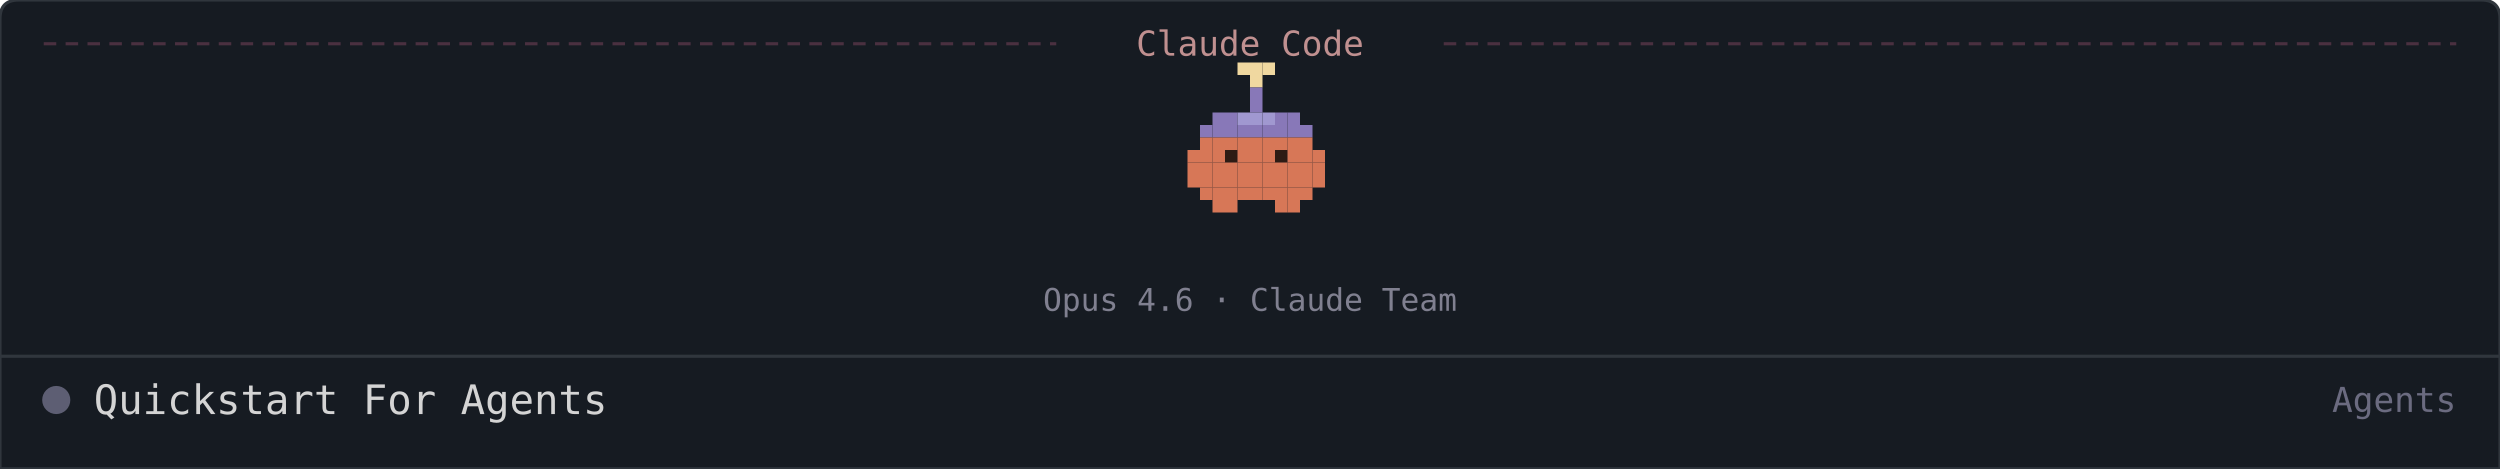
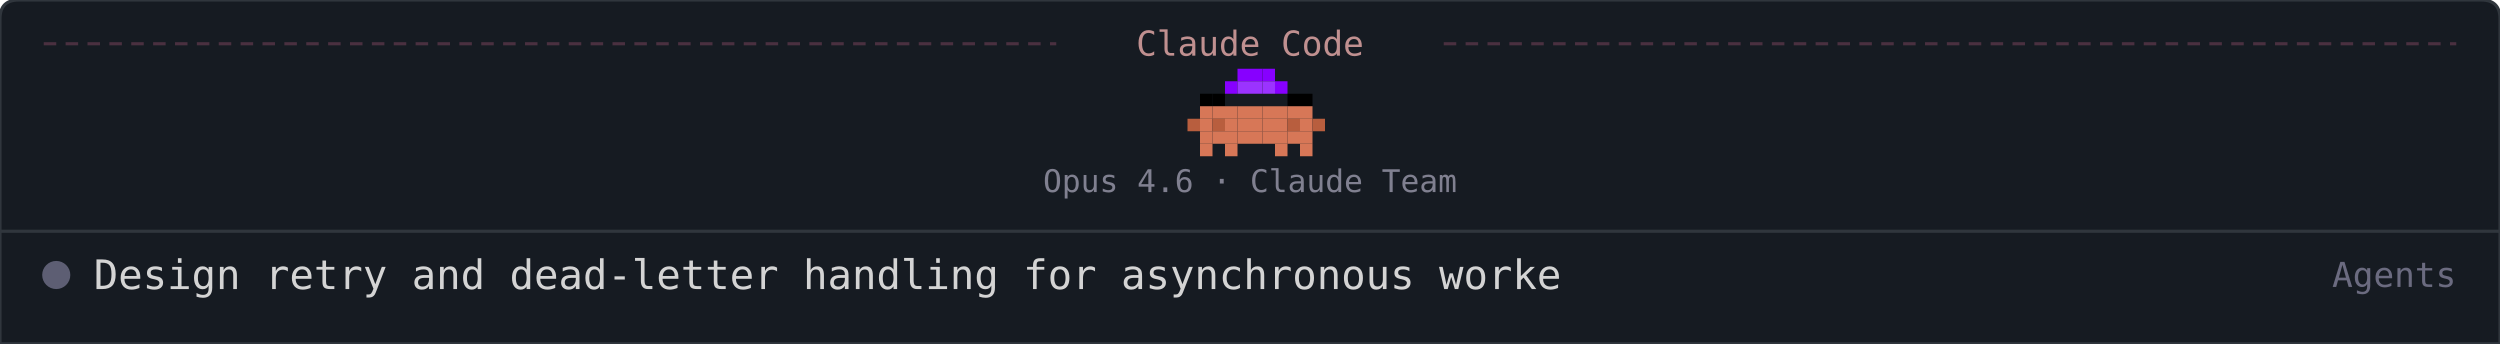
- <svg xmlns="http://www.w3.org/2000/svg" viewBox="0 0 800 150" role="img" aria-label="Quickstart For Agents">
-   <path d="M0,6 Q0,0 6,0 L794,0 Q800,0 800,6 L800,150 L0,150 Z" fill="#161b22" stroke="#30363d" stroke-width="1" />
+ <svg xmlns="http://www.w3.org/2000/svg" viewBox="0 0 800 110" role="img" aria-label="Design retry and dead-letter handling for asynchronous worke">
+   <path d="M0,6 Q0,0 6,0 L794,0 Q800,0 800,6 L800,110 L0,110 Z" fill="#161b22" stroke="#30363d" stroke-width="1" />
  <line x1="14" y1="14" x2="338" y2="14" stroke="#4a3040" stroke-dasharray="4,3" />
  <text x="400" y="14" fill="#c09090" font-family="'JetBrains Mono','Fira Code',monospace" font-size="11" font-weight="400" dominant-baseline="central" text-anchor="middle">Claude Code</text>
  <line x1="462" y1="14" x2="786" y2="14" stroke="#4a3040" stroke-dasharray="4,3" />
-   <rect x="396" y="20" width="4" height="4" fill="#F0D8A0" />
-   <rect x="400" y="20" width="4" height="4" fill="#F0D8A0" />
-   <rect x="404" y="20" width="4" height="4" fill="#F0D8A0" />
-   <rect x="400" y="24" width="4" height="4" fill="#F0D8A0" />
-   <rect x="400" y="28" width="4" height="4" fill="#8878B8" />
-   <rect x="400" y="32" width="4" height="4" fill="#8878B8" />
-   <rect x="388" y="36" width="4" height="4" fill="#8878B8" />
-   <rect x="392" y="36" width="4" height="4" fill="#8878B8" />
-   <rect x="396" y="36" width="4" height="4" fill="#A098D0" />
-   <rect x="400" y="36" width="4" height="4" fill="#A098D0" />
-   <rect x="404" y="36" width="4" height="4" fill="#A098D0" />
-   <rect x="408" y="36" width="4" height="4" fill="#8878B8" />
-   <rect x="412" y="36" width="4" height="4" fill="#8878B8" />
-   <rect x="384" y="40" width="4" height="4" fill="#8878B8" />
-   <rect x="388" y="40" width="4" height="4" fill="#8878B8" />
-   <rect x="392" y="40" width="4" height="4" fill="#8878B8" />
-   <rect x="396" y="40" width="4" height="4" fill="#8878B8" />
-   <rect x="400" y="40" width="4" height="4" fill="#8878B8" />
-   <rect x="404" y="40" width="4" height="4" fill="#8878B8" />
-   <rect x="408" y="40" width="4" height="4" fill="#8878B8" />
-   <rect x="412" y="40" width="4" height="4" fill="#8878B8" />
-   <rect x="416" y="40" width="4" height="4" fill="#8878B8" />
-   <rect x="384" y="44" width="4" height="4" fill="#D77757" />
-   <rect x="388" y="44" width="4" height="4" fill="#D77757" />
-   <rect x="392" y="44" width="4" height="4" fill="#D77757" />
-   <rect x="396" y="44" width="4" height="4" fill="#D77757" />
-   <rect x="400" y="44" width="4" height="4" fill="#D77757" />
-   <rect x="404" y="44" width="4" height="4" fill="#D77757" />
-   <rect x="408" y="44" width="4" height="4" fill="#D77757" />
-   <rect x="412" y="44" width="4" height="4" fill="#D77757" />
-   <rect x="416" y="44" width="4" height="4" fill="#D77757" />
-   <rect x="380" y="48" width="4" height="4" fill="#D77757" />
-   <rect x="384" y="48" width="4" height="4" fill="#D77757" />
-   <rect x="388" y="48" width="4" height="4" fill="#D77757" />
-   <rect x="392" y="48" width="4" height="4" fill="#2D1B14" />
-   <rect x="396" y="48" width="4" height="4" fill="#D77757" />
-   <rect x="400" y="48" width="4" height="4" fill="#D77757" />
-   <rect x="404" y="48" width="4" height="4" fill="#D77757" />
-   <rect x="408" y="48" width="4" height="4" fill="#2D1B14" />
-   <rect x="412" y="48" width="4" height="4" fill="#D77757" />
-   <rect x="416" y="48" width="4" height="4" fill="#D77757" />
-   <rect x="420" y="48" width="4" height="4" fill="#D77757" />
-   <rect x="380" y="52" width="4" height="4" fill="#D77757" />
-   <rect x="384" y="52" width="4" height="4" fill="#D77757" />
-   <rect x="388" y="52" width="4" height="4" fill="#D77757" />
-   <rect x="392" y="52" width="4" height="4" fill="#D77757" />
-   <rect x="396" y="52" width="4" height="4" fill="#D77757" />
-   <rect x="400" y="52" width="4" height="4" fill="#D77757" />
-   <rect x="404" y="52" width="4" height="4" fill="#D77757" />
-   <rect x="408" y="52" width="4" height="4" fill="#D77757" />
-   <rect x="412" y="52" width="4" height="4" fill="#D77757" />
-   <rect x="416" y="52" width="4" height="4" fill="#D77757" />
-   <rect x="420" y="52" width="4" height="4" fill="#D77757" />
-   <rect x="380" y="56" width="4" height="4" fill="#D77757" />
-   <rect x="384" y="56" width="4" height="4" fill="#D77757" />
-   <rect x="388" y="56" width="4" height="4" fill="#D77757" />
-   <rect x="392" y="56" width="4" height="4" fill="#D77757" />
-   <rect x="396" y="56" width="4" height="4" fill="#D77757" />
-   <rect x="400" y="56" width="4" height="4" fill="#D77757" />
-   <rect x="404" y="56" width="4" height="4" fill="#D77757" />
-   <rect x="408" y="56" width="4" height="4" fill="#D77757" />
-   <rect x="412" y="56" width="4" height="4" fill="#D77757" />
-   <rect x="416" y="56" width="4" height="4" fill="#D77757" />
-   <rect x="420" y="56" width="4" height="4" fill="#D77757" />
-   <rect x="384" y="60" width="4" height="4" fill="#D77757" />
-   <rect x="388" y="60" width="4" height="4" fill="#D77757" />
-   <rect x="392" y="60" width="4" height="4" fill="#D77757" />
-   <rect x="396" y="60" width="4" height="4" fill="#D77757" />
-   <rect x="400" y="60" width="4" height="4" fill="#D77757" />
-   <rect x="404" y="60" width="4" height="4" fill="#D77757" />
-   <rect x="408" y="60" width="4" height="4" fill="#D77757" />
-   <rect x="412" y="60" width="4" height="4" fill="#D77757" />
-   <rect x="416" y="60" width="4" height="4" fill="#D77757" />
-   <rect x="388" y="64" width="4" height="4" fill="#D77757" />
-   <rect x="392" y="64" width="4" height="4" fill="#D77757" />
-   <rect x="408" y="64" width="4" height="4" fill="#D77757" />
-   <rect x="412" y="64" width="4" height="4" fill="#D77757" />
-   <text x="400" y="96" fill="#808090" font-family="'JetBrains Mono','Fira Code',monospace" font-size="10" font-weight="400" dominant-baseline="central" text-anchor="middle">Opus 4.6 · Claude Team</text>
-   <line x1="0" y1="114" x2="800" y2="114" stroke="#30363d" />
-   <circle cx="18" cy="128" r="4.5" fill="#7b7b95" opacity="0.7" />
-   <text x="30" y="128" fill="#d4d4d4" font-family="'JetBrains Mono','Fira Code',monospace" font-size="13" font-weight="400" dominant-baseline="central">Quickstart For Agents</text>
-   <text x="786" y="128" fill="#6b6b80" font-family="'JetBrains Mono','Fira Code',monospace" font-size="11" font-weight="400" dominant-baseline="central" text-anchor="end">Agents</text>
+   <rect x="396" y="22" width="4" height="4" fill="#8700FF" />
+   <rect x="400" y="22" width="4" height="4" fill="#8700FF" />
+   <rect x="404" y="22" width="4" height="4" fill="#8700FF" />
+   <rect x="392" y="26" width="4" height="4" fill="#8700FF" />
+   <rect x="396" y="26" width="4" height="4" fill="#9B33FF" />
+   <rect x="400" y="26" width="4" height="4" fill="#9B33FF" />
+   <rect x="404" y="26" width="4" height="4" fill="#9B33FF" />
+   <rect x="408" y="26" width="4" height="4" fill="#8700FF" />
+   <rect x="384" y="30" width="4" height="4" fill="#000000" />
+   <rect x="388" y="30" width="4" height="4" fill="#000000" />
+   <rect x="412" y="30" width="4" height="4" fill="#000000" />
+   <rect x="416" y="30" width="4" height="4" fill="#000000" />
+   <rect x="384" y="34" width="4" height="4" fill="#D77757" />
+   <rect x="388" y="34" width="4" height="4" fill="#D77757" />
+   <rect x="392" y="34" width="4" height="4" fill="#D77757" />
+   <rect x="396" y="34" width="4" height="4" fill="#D77757" />
+   <rect x="400" y="34" width="4" height="4" fill="#D77757" />
+   <rect x="404" y="34" width="4" height="4" fill="#D77757" />
+   <rect x="408" y="34" width="4" height="4" fill="#D77757" />
+   <rect x="412" y="34" width="4" height="4" fill="#D77757" />
+   <rect x="416" y="34" width="4" height="4" fill="#D77757" />
+   <rect x="380" y="38" width="4" height="4" fill="#B85E3E" />
+   <rect x="384" y="38" width="4" height="4" fill="#D77757" />
+   <rect x="388" y="38" width="4" height="4" fill="#B85E3E" />
+   <rect x="392" y="38" width="4" height="4" fill="#D77757" />
+   <rect x="396" y="38" width="4" height="4" fill="#D77757" />
+   <rect x="400" y="38" width="4" height="4" fill="#D77757" />
+   <rect x="404" y="38" width="4" height="4" fill="#D77757" />
+   <rect x="408" y="38" width="4" height="4" fill="#D77757" />
+   <rect x="412" y="38" width="4" height="4" fill="#B85E3E" />
+   <rect x="416" y="38" width="4" height="4" fill="#D77757" />
+   <rect x="420" y="38" width="4" height="4" fill="#B85E3E" />
+   <rect x="384" y="42" width="4" height="4" fill="#D77757" />
+   <rect x="388" y="42" width="4" height="4" fill="#D77757" />
+   <rect x="392" y="42" width="4" height="4" fill="#D77757" />
+   <rect x="396" y="42" width="4" height="4" fill="#D77757" />
+   <rect x="400" y="42" width="4" height="4" fill="#D77757" />
+   <rect x="404" y="42" width="4" height="4" fill="#D77757" />
+   <rect x="408" y="42" width="4" height="4" fill="#D77757" />
+   <rect x="412" y="42" width="4" height="4" fill="#D77757" />
+   <rect x="416" y="42" width="4" height="4" fill="#D77757" />
+   <rect x="384" y="46" width="4" height="4" fill="#D77757" />
+   <rect x="392" y="46" width="4" height="4" fill="#D77757" />
+   <rect x="408" y="46" width="4" height="4" fill="#D77757" />
+   <rect x="416" y="46" width="4" height="4" fill="#D77757" />
+   <text x="400" y="58" fill="#808090" font-family="'JetBrains Mono','Fira Code',monospace" font-size="10" font-weight="400" dominant-baseline="central" text-anchor="middle">Opus 4.6 · Claude Team</text>
+   <line x1="0" y1="74" x2="800" y2="74" stroke="#30363d" />
+   <circle cx="18" cy="88" r="4.5" fill="#7b7b95" opacity="0.7" />
+   <text x="30" y="88" fill="#d4d4d4" font-family="'JetBrains Mono','Fira Code',monospace" font-size="13" font-weight="400" dominant-baseline="central">Design retry and dead-letter handling for asynchronous worke</text>
+   <text x="786" y="88" fill="#6b6b80" font-family="'JetBrains Mono','Fira Code',monospace" font-size="11" font-weight="400" dominant-baseline="central" text-anchor="end">Agents</text>
</svg>
